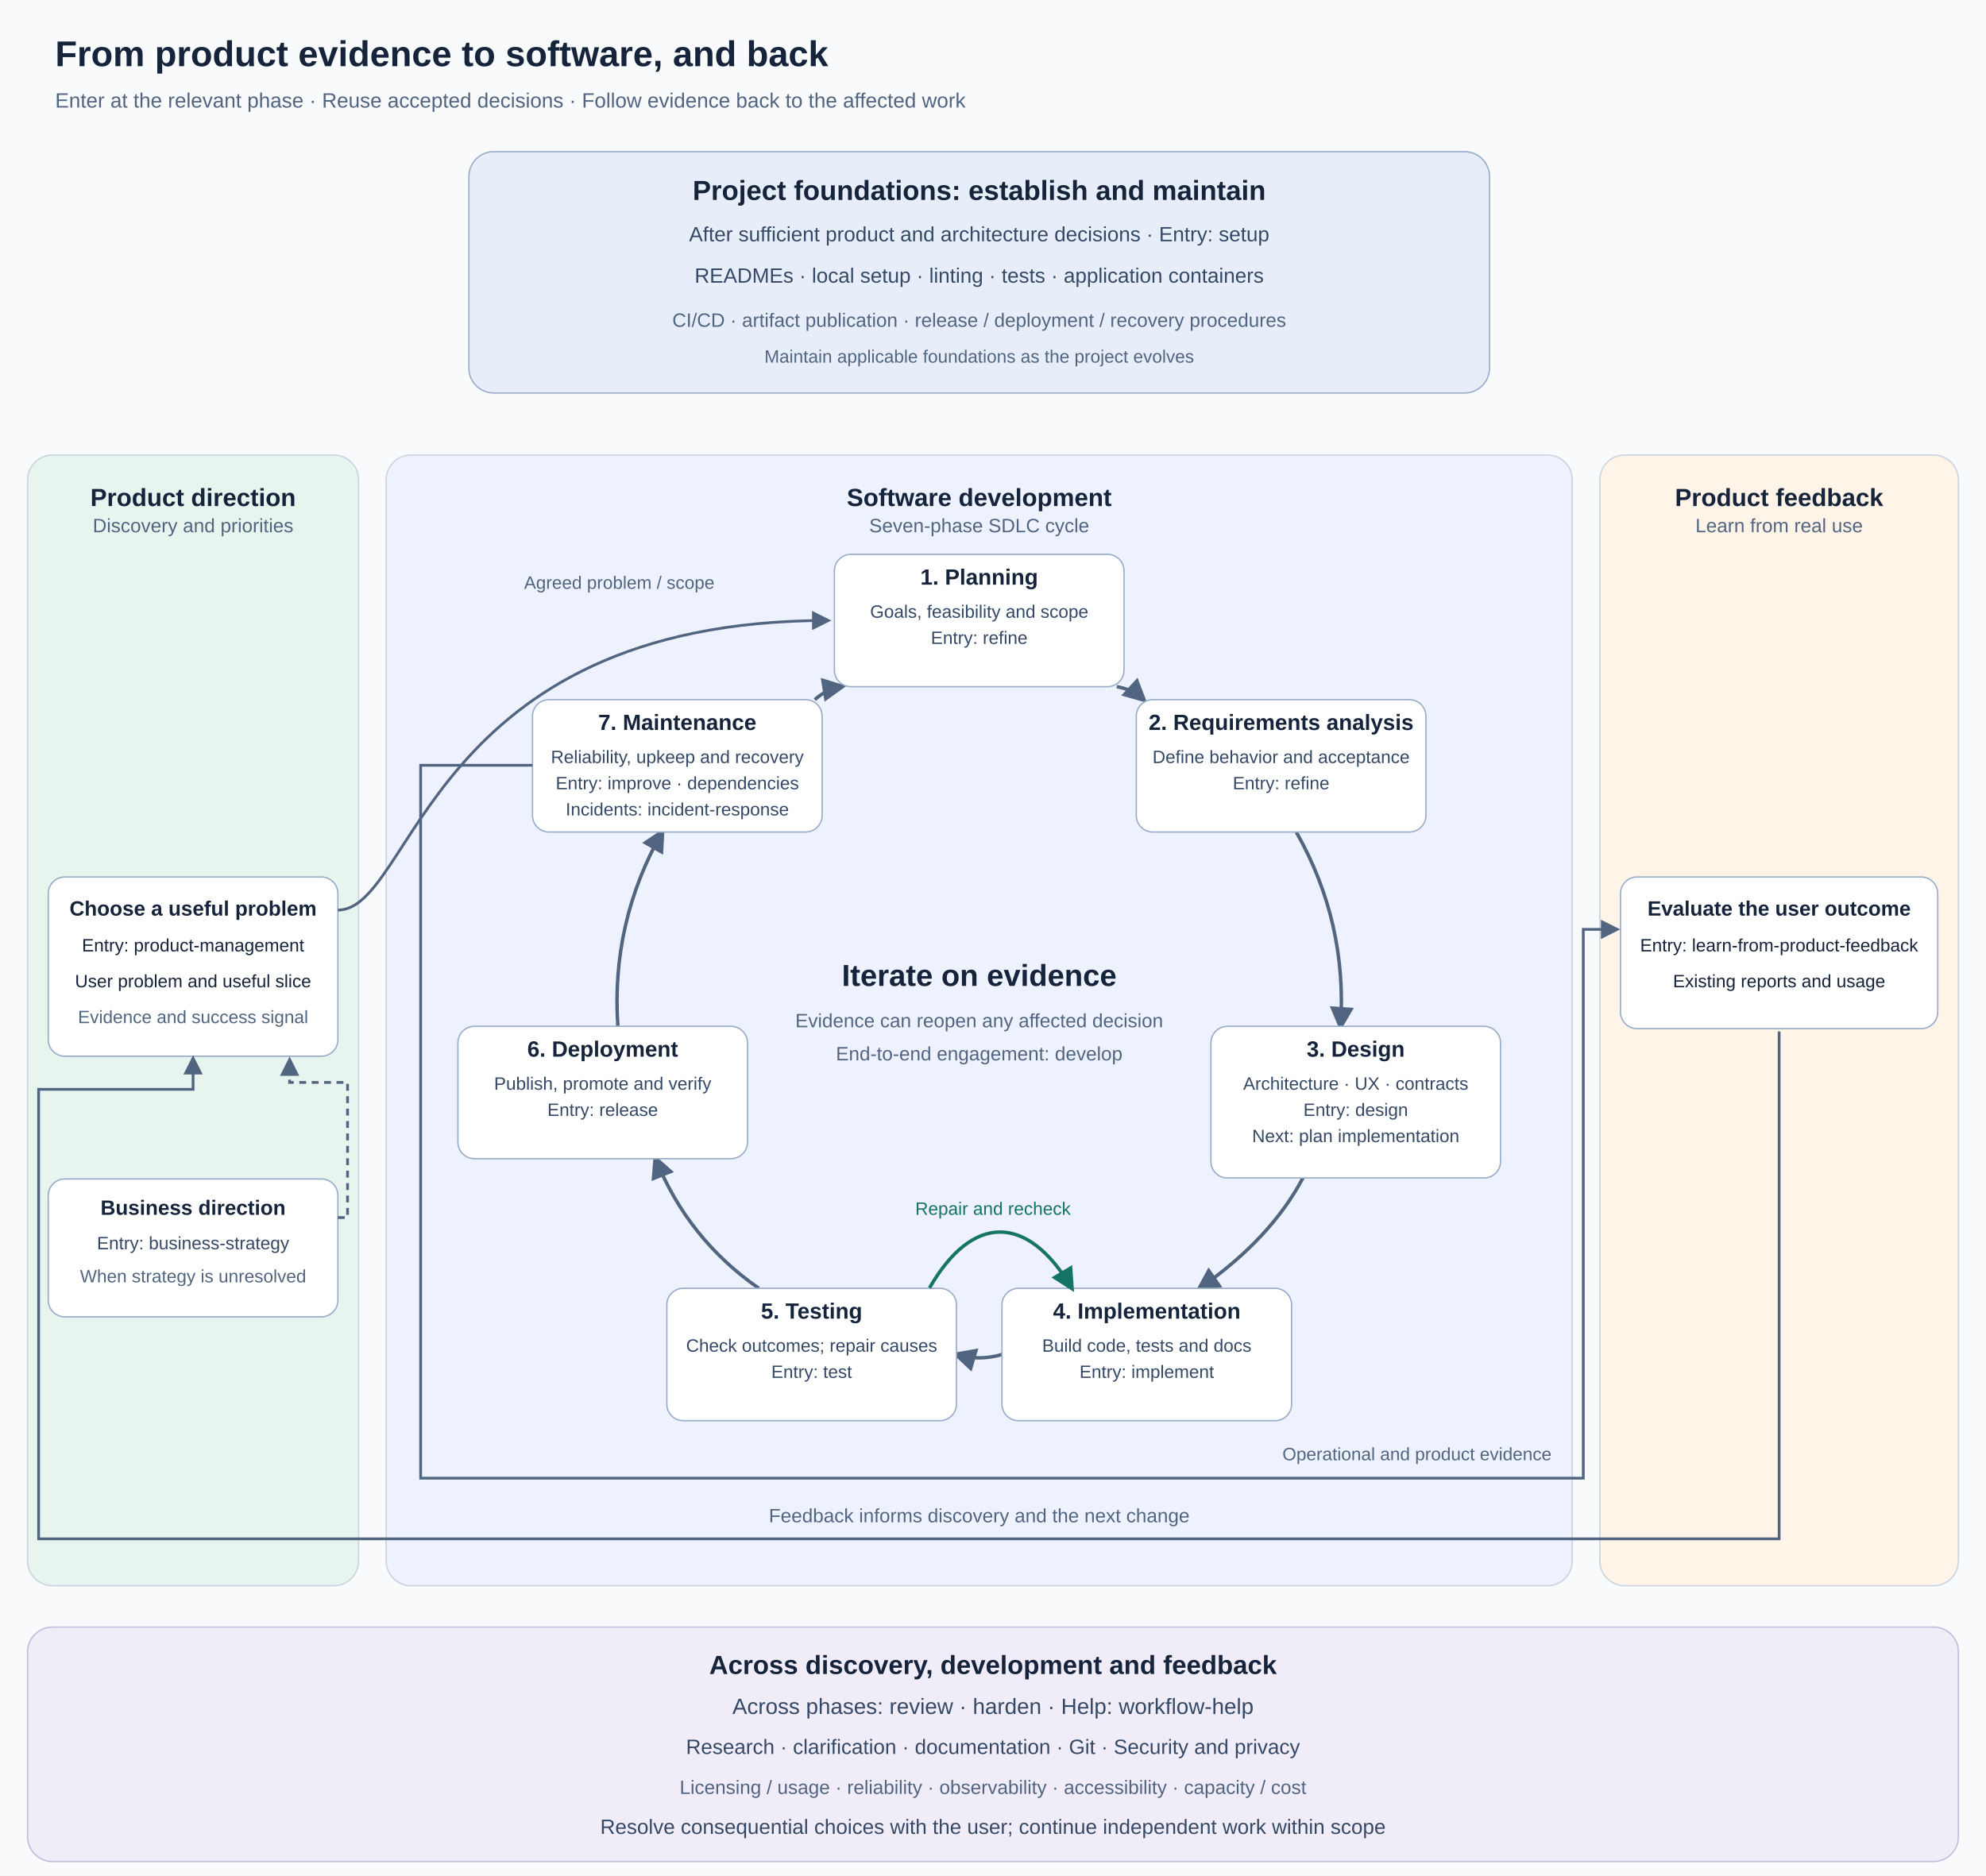
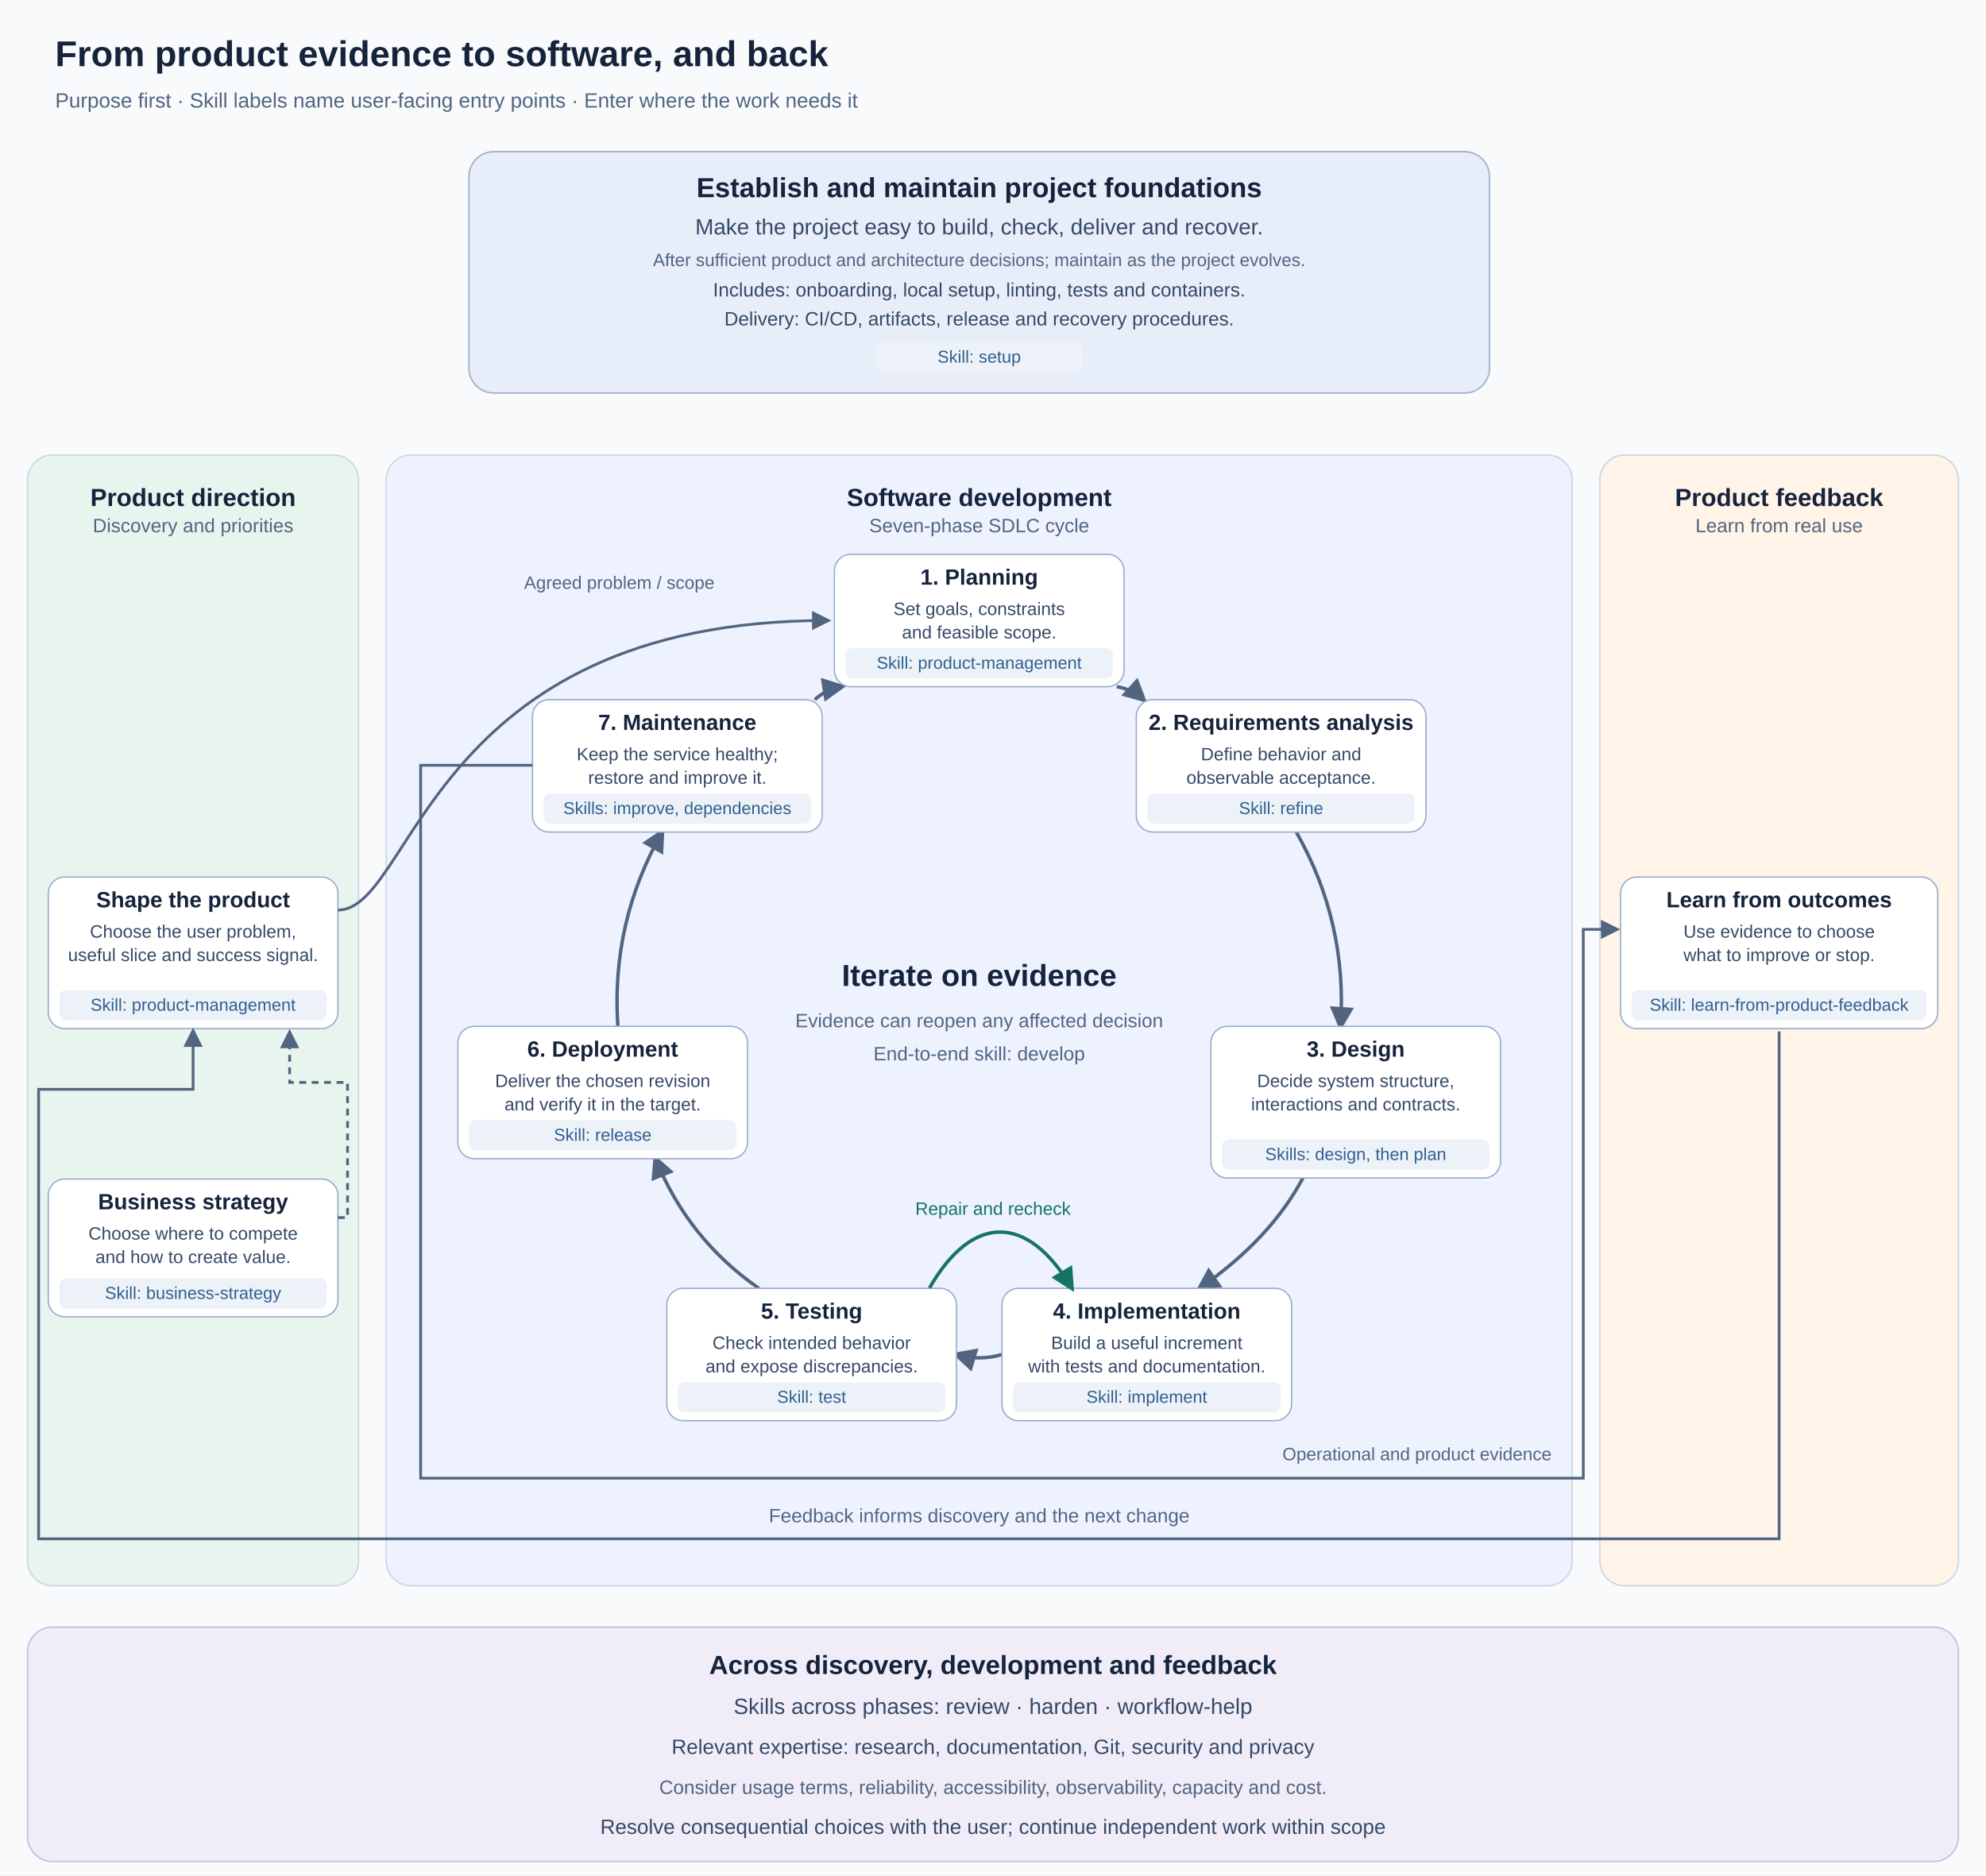
<svg xmlns="http://www.w3.org/2000/svg" viewBox="0 0 1440 1360" role="img" aria-labelledby="title desc">
  <defs>
    <marker id="arrow" viewBox="0 0 10 10" refX="8" refY="5" markerWidth="7" markerHeight="7" orient="auto-start-reverse">
      <path d="M 0 0 L 10 5 L 0 10 z" fill="#526580" />
    </marker>
    <marker id="repair-arrow" viewBox="0 0 10 10" refX="8" refY="5" markerWidth="7" markerHeight="7" orient="auto">
      <path d="M 0 0 L 10 5 L 0 10 z" fill="#157466" />
    </marker>
  </defs>
  <rect width="1440" height="1360" fill="#f8fafc" />
  <g font-family="Arial, Helvetica, sans-serif">
    <text x="40" y="48" font-size="26" font-weight="700" fill="#15233b">From product evidence to software, and back</text>
-     <text x="40" y="78" font-size="15" fill="#526580">Enter at the relevant phase · Reuse accepted decisions · Follow evidence back to the affected work</text>
-     <rect x="340" y="110" width="740" height="175" rx="18" fill="#e8eef9" stroke="#9aaecb" />
-     <text x="710" y="145" text-anchor="middle" font-size="20" font-weight="700" fill="#15233b">Project foundations: establish and maintain</text>
-     <text x="710" y="175" text-anchor="middle" font-size="15" fill="#354966">After sufficient product and architecture decisions · Entry: setup</text>
-     <text x="710" y="205" text-anchor="middle" font-size="15" fill="#354966">READMEs · local setup · linting · tests · application containers</text>
-     <text x="710" y="237" text-anchor="middle" font-size="14" fill="#526580">CI/CD · artifact publication · release / deployment / recovery procedures</text>
-     <text x="710" y="263" text-anchor="middle" font-size="13" fill="#526580">Maintain applicable foundations as the project evolves</text>
+     <text x="40" y="78" font-size="15" fill="#526580">Purpose first · Skill labels name user-facing entry points · Enter where the work needs it</text>
+     <g data-card="true">
+       <rect x="340" y="110" width="740" height="175" rx="18" fill="#e8eef9" stroke="#9aaecb" />
+       <text x="710" y="143" text-anchor="middle" font-size="20" font-weight="700" fill="#15233b">Establish and maintain project foundations</text>
+       <text x="710" y="170" text-anchor="middle" font-size="16" font-weight="400" fill="#354966">Make the project easy to build, check, deliver and recover.</text>
+       <text x="710" y="193" text-anchor="middle" font-size="13" font-weight="400" fill="#526580">After sufficient product and architecture decisions; maintain as the project evolves.</text>
+       <text x="710" y="215" text-anchor="middle" font-size="14" font-weight="400" fill="#354966">Includes: onboarding, local setup, linting, tests and containers.</text>
+       <text x="710" y="236" text-anchor="middle" font-size="14" font-weight="400" fill="#354966">Delivery: CI/CD, artifacts, release and recovery procedures.</text>
+       <g data-skill="true">
+         <rect x="635.0" y="248" width="150" height="22" rx="5" fill="#edf2f8" />
+         <text x="710" y="263" text-anchor="middle" font-size="12.5" font-weight="500" fill="#315f91">Skill: setup</text>
+       </g>
+     </g>
    <g transform="translate(0 220)">
      <rect x="20" y="110" width="240" height="820" rx="18" fill="#e8f5ef" stroke="#cbd5e1" />
      <text x="140.0" y="147" text-anchor="middle" font-size="18" font-weight="700" fill="#15233b">Product direction</text>
      <text x="140.0" y="166" text-anchor="middle" font-size="14" fill="#526580">Discovery and priorities</text>
      <rect x="280" y="110" width="860" height="820" rx="18" fill="#eef2ff" stroke="#cbd5e1" />
      <text x="710.0" y="147" text-anchor="middle" font-size="18" font-weight="700" fill="#15233b">Software development</text>
      <text x="710.0" y="166" text-anchor="middle" font-size="14" fill="#526580">Seven-phase SDLC cycle</text>
      <rect x="1160" y="110" width="260" height="820" rx="18" fill="#fff4e7" stroke="#cbd5e1" />
      <text x="1290.0" y="147" text-anchor="middle" font-size="18" font-weight="700" fill="#15233b">Product feedback</text>
      <text x="1290.0" y="166" text-anchor="middle" font-size="14" fill="#526580">Learn from real use</text>
      <path d="M 809.7 278.0 Q 820.9 279.8 829.2 287.4" fill="none" stroke="#526580" stroke-width="2.5" marker-end="url(#arrow)" />
      <path d="M 939.9 383.4 Q 977.1 449.0 972.0 524.3" fill="none" stroke="#526580" stroke-width="2.5" marker-end="url(#arrow)" />
      <path d="M 944.7 634.3 Q 921.3 678.5 869.8 714.3" fill="none" stroke="#526580" stroke-width="2.5" marker-end="url(#arrow)" />
      <path d="M 726.5 762.3 Q 710.0 767.2 693.5 762.3" fill="none" stroke="#526580" stroke-width="2.5" marker-end="url(#arrow)" />
      <path d="M 550.2 714.3 Q 498.7 678.5 475.3 620.3" fill="none" stroke="#526580" stroke-width="2.5" marker-end="url(#arrow)" />
      <path d="M 448.0 524.3 Q 442.9 449.0 480.1 383.4" fill="none" stroke="#526580" stroke-width="2.5" marker-end="url(#arrow)" />
      <path d="M 590.8 287.4 Q 599.1 279.8 610.3 278.0" fill="none" stroke="#526580" stroke-width="2.5" marker-end="url(#arrow)" />
      <text x="710" y="495" text-anchor="middle" font-size="22" font-weight="700" fill="#15233b">Iterate on evidence</text>
      <text x="710" y="525" text-anchor="middle" font-size="14" fill="#526580">Evidence can reopen any affected decision</text>
-       <text x="710" y="549" text-anchor="middle" font-size="14" fill="#526580">End-to-end engagement: develop</text>
-       <rect x="605" y="182" width="210" height="96" rx="12" fill="white" stroke="#9aaecb" />
-       <text x="710.0" y="204.0" text-anchor="middle" font-size="16" font-weight="700" fill="#15233b">1. Planning</text>
-       <text x="710.0" y="228.0" text-anchor="middle" font-size="13" fill="#354966">Goals, feasibility and scope</text>
-       <text x="710.0" y="247.0" text-anchor="middle" font-size="13" fill="#354966">Entry: refine</text>
-       <rect x="823.9" y="287.4" width="210" height="96" rx="12" fill="white" stroke="#9aaecb" />
-       <text x="928.9" y="309.4" text-anchor="middle" font-size="16" font-weight="700" fill="#15233b">2. Requirements analysis</text>
-       <text x="928.9" y="333.4" text-anchor="middle" font-size="13" fill="#354966">Define behavior and acceptance</text>
-       <text x="928.9" y="352.4" text-anchor="middle" font-size="13" fill="#354966">Entry: refine</text>
-       <rect x="878" y="524.3" width="210" height="110" rx="12" fill="white" stroke="#9aaecb" />
-       <text x="983.0" y="546.3" text-anchor="middle" font-size="16" font-weight="700" fill="#15233b">3. Design</text>
-       <text x="983.0" y="570.3" text-anchor="middle" font-size="13" fill="#354966">Architecture · UX · contracts</text>
-       <text x="983.0" y="589.3" text-anchor="middle" font-size="13" fill="#354966">Entry: design</text>
-       <text x="983.0" y="608.3" text-anchor="middle" font-size="13" fill="#354966">Next: plan implementation</text>
-       <rect x="726.5" y="714.3" width="210" height="96" rx="12" fill="white" stroke="#9aaecb" />
-       <text x="831.5" y="736.3" text-anchor="middle" font-size="16" font-weight="700" fill="#15233b">4. Implementation</text>
-       <text x="831.5" y="760.3" text-anchor="middle" font-size="13" fill="#354966">Build code, tests and docs</text>
-       <text x="831.5" y="779.3" text-anchor="middle" font-size="13" fill="#354966">Entry: implement</text>
-       <rect x="483.5" y="714.3" width="210" height="96" rx="12" fill="white" stroke="#9aaecb" />
-       <text x="588.5" y="736.3" text-anchor="middle" font-size="16" font-weight="700" fill="#15233b">5. Testing</text>
-       <text x="588.5" y="760.3" text-anchor="middle" font-size="13" fill="#354966">Check outcomes; repair causes</text>
-       <text x="588.5" y="779.3" text-anchor="middle" font-size="13" fill="#354966">Entry: test</text>
-       <rect x="332" y="524.3" width="210" height="96" rx="12" fill="white" stroke="#9aaecb" />
-       <text x="437.0" y="546.3" text-anchor="middle" font-size="16" font-weight="700" fill="#15233b">6. Deployment</text>
-       <text x="437.0" y="570.3" text-anchor="middle" font-size="13" fill="#354966">Publish, promote and verify</text>
-       <text x="437.0" y="589.3" text-anchor="middle" font-size="13" fill="#354966">Entry: release</text>
-       <rect x="386.1" y="287.4" width="210" height="96" rx="12" fill="white" stroke="#9aaecb" />
-       <text x="491.1" y="309.4" text-anchor="middle" font-size="16" font-weight="700" fill="#15233b">7. Maintenance</text>
-       <text x="491.1" y="333.4" text-anchor="middle" font-size="13" fill="#354966">Reliability, upkeep and recovery</text>
-       <text x="491.1" y="352.4" text-anchor="middle" font-size="13" fill="#354966">Entry: improve · dependencies</text>
-       <text x="491.1" y="371.4" text-anchor="middle" font-size="13" fill="#354966">Incidents: incident-response</text>
+       <text x="710" y="549" text-anchor="middle" font-size="14" fill="#526580">End-to-end skill: develop</text>
+       <g data-card="true">
+         <rect x="605" y="182" width="210" height="96" rx="12" fill="white" stroke="#9aaecb" />
+         <text x="710.0" y="204" text-anchor="middle" font-size="16" font-weight="700" fill="#15233b">1. Planning</text>
+         <text x="710.0" y="226" text-anchor="middle" font-size="13" font-weight="400" fill="#354966">Set goals, constraints</text>
+         <text x="710.0" y="243" text-anchor="middle" font-size="13" font-weight="400" fill="#354966">and feasible scope.</text>
+         <g data-skill="true">
+           <rect x="613.0" y="250" width="194" height="22" rx="5" fill="#edf2f8" />
+           <text x="710.0" y="265" text-anchor="middle" font-size="12.5" font-weight="500" fill="#315f91">Skill: product-management</text>
+         </g>
+       </g>
+       <g data-card="true">
+         <rect x="823.9" y="287.4" width="210" height="96" rx="12" fill="white" stroke="#9aaecb" />
+         <text x="928.9" y="309.4" text-anchor="middle" font-size="16" font-weight="700" fill="#15233b">2. Requirements analysis</text>
+         <text x="928.9" y="331.4" text-anchor="middle" font-size="13" font-weight="400" fill="#354966">Define behavior and</text>
+         <text x="928.9" y="348.4" text-anchor="middle" font-size="13" font-weight="400" fill="#354966">observable acceptance.</text>
+         <g data-skill="true">
+           <rect x="831.9" y="355.4" width="194" height="22" rx="5" fill="#edf2f8" />
+           <text x="928.9" y="370.4" text-anchor="middle" font-size="12.5" font-weight="500" fill="#315f91">Skill: refine</text>
+         </g>
+       </g>
+       <g data-card="true">
+         <rect x="878" y="524.3" width="210" height="110" rx="12" fill="white" stroke="#9aaecb" />
+         <text x="983.0" y="546.3" text-anchor="middle" font-size="16" font-weight="700" fill="#15233b">3. Design</text>
+         <text x="983.0" y="568.3" text-anchor="middle" font-size="13" font-weight="400" fill="#354966">Decide system structure,</text>
+         <text x="983.0" y="585.3" text-anchor="middle" font-size="13" font-weight="400" fill="#354966">interactions and contracts.</text>
+         <g data-skill="true">
+           <rect x="886.0" y="606.3" width="194" height="22" rx="5" fill="#edf2f8" />
+           <text x="983.0" y="621.3" text-anchor="middle" font-size="12.5" font-weight="500" fill="#315f91">Skills: design, then plan</text>
+         </g>
+       </g>
+       <g data-card="true">
+         <rect x="726.5" y="714.3" width="210" height="96" rx="12" fill="white" stroke="#9aaecb" />
+         <text x="831.5" y="736.3" text-anchor="middle" font-size="16" font-weight="700" fill="#15233b">4. Implementation</text>
+         <text x="831.5" y="758.3" text-anchor="middle" font-size="13" font-weight="400" fill="#354966">Build a useful increment</text>
+         <text x="831.5" y="775.3" text-anchor="middle" font-size="13" font-weight="400" fill="#354966">with tests and documentation.</text>
+         <g data-skill="true">
+           <rect x="734.5" y="782.3" width="194" height="22" rx="5" fill="#edf2f8" />
+           <text x="831.5" y="797.3" text-anchor="middle" font-size="12.5" font-weight="500" fill="#315f91">Skill: implement</text>
+         </g>
+       </g>
+       <g data-card="true">
+         <rect x="483.5" y="714.3" width="210" height="96" rx="12" fill="white" stroke="#9aaecb" />
+         <text x="588.5" y="736.3" text-anchor="middle" font-size="16" font-weight="700" fill="#15233b">5. Testing</text>
+         <text x="588.5" y="758.3" text-anchor="middle" font-size="13" font-weight="400" fill="#354966">Check intended behavior</text>
+         <text x="588.5" y="775.3" text-anchor="middle" font-size="13" font-weight="400" fill="#354966">and expose discrepancies.</text>
+         <g data-skill="true">
+           <rect x="491.5" y="782.3" width="194" height="22" rx="5" fill="#edf2f8" />
+           <text x="588.5" y="797.3" text-anchor="middle" font-size="12.5" font-weight="500" fill="#315f91">Skill: test</text>
+         </g>
+       </g>
+       <g data-card="true">
+         <rect x="332" y="524.3" width="210" height="96" rx="12" fill="white" stroke="#9aaecb" />
+         <text x="437.0" y="546.3" text-anchor="middle" font-size="16" font-weight="700" fill="#15233b">6. Deployment</text>
+         <text x="437.0" y="568.3" text-anchor="middle" font-size="13" font-weight="400" fill="#354966">Deliver the chosen revision</text>
+         <text x="437.0" y="585.3" text-anchor="middle" font-size="13" font-weight="400" fill="#354966">and verify it in the target.</text>
+         <g data-skill="true">
+           <rect x="340.0" y="592.3" width="194" height="22" rx="5" fill="#edf2f8" />
+           <text x="437.0" y="607.3" text-anchor="middle" font-size="12.5" font-weight="500" fill="#315f91">Skill: release</text>
+         </g>
+       </g>
+       <g data-card="true">
+         <rect x="386.1" y="287.4" width="210" height="96" rx="12" fill="white" stroke="#9aaecb" />
+         <text x="491.1" y="309.4" text-anchor="middle" font-size="16" font-weight="700" fill="#15233b">7. Maintenance</text>
+         <text x="491.1" y="331.4" text-anchor="middle" font-size="13" font-weight="400" fill="#354966">Keep the service healthy;</text>
+         <text x="491.1" y="348.4" text-anchor="middle" font-size="13" font-weight="400" fill="#354966">restore and improve it.</text>
+         <g data-skill="true">
+           <rect x="394.1" y="355.4" width="194" height="22" rx="5" fill="#edf2f8" />
+           <text x="491.1" y="370.4" text-anchor="middle" font-size="12.5" font-weight="500" fill="#315f91">Skills: improve, dependencies</text>
+         </g>
+       </g>
      <path d="M 674 714 C 705 660 745 660 777 714" fill="none" stroke="#157466" stroke-width="2.5" marker-end="url(#repair-arrow)" />
      <text x="720" y="661" text-anchor="middle" font-size="13" fill="#157466">Repair and recheck</text>
-       <rect x="35" y="416" width="210" height="130" rx="12" fill="white" stroke="#9aaecb" />
-       <text x="140.0" y="444" text-anchor="middle" font-size="15" fill="#15233b" font-weight="700">Choose a useful problem</text>
-       <text x="140.0" y="470" text-anchor="middle" font-size="13" fill="#15233b" font-weight="400">Entry: product-management</text>
-       <text x="140.0" y="496" text-anchor="middle" font-size="13" fill="#15233b" font-weight="400">User problem and useful slice</text>
-       <text x="140" y="522" text-anchor="middle" font-size="13" fill="#526580">Evidence and success signal</text>
-       <rect x="35" y="635" width="210" height="100" rx="12" fill="white" stroke="#9aaecb" />
-       <text x="140" y="661" text-anchor="middle" font-size="15" font-weight="700" fill="#15233b">Business direction</text>
-       <text x="140" y="686" text-anchor="middle" font-size="13" fill="#354966">Entry: business-strategy</text>
-       <text x="140" y="710" text-anchor="middle" font-size="13" fill="#526580">When strategy is unresolved</text>
-       <path d="M 245 663 H 252 V 565 H 210 V 549" fill="none" stroke="#526580" stroke-width="2" stroke-dasharray="5 4" marker-end="url(#arrow)" />
-       <rect x="1175" y="416" width="230" height="110" rx="12" fill="white" stroke="#9aaecb" />
-       <text x="1290.0" y="444" text-anchor="middle" font-size="15" fill="#15233b" font-weight="700">Evaluate the user outcome</text>
-       <text x="1290.0" y="470" text-anchor="middle" font-size="13" fill="#15233b" font-weight="400">Entry: learn-from-product-feedback</text>
-       <text x="1290.0" y="496" text-anchor="middle" font-size="13" fill="#15233b" font-weight="400">Existing reports and usage</text>
+       <g data-card="true">
+         <rect x="35" y="416" width="210" height="110" rx="12" fill="white" stroke="#9aaecb" />
+         <text x="140.0" y="438" text-anchor="middle" font-size="16" font-weight="700" fill="#15233b">Shape the product</text>
+         <text x="140.0" y="460" text-anchor="middle" font-size="13" font-weight="400" fill="#354966">Choose the user problem,</text>
+         <text x="140.0" y="477" text-anchor="middle" font-size="13" font-weight="400" fill="#354966">useful slice and success signal.</text>
+         <g data-skill="true">
+           <rect x="43.0" y="498" width="194" height="22" rx="5" fill="#edf2f8" />
+           <text x="140.0" y="513" text-anchor="middle" font-size="12.5" font-weight="500" fill="#315f91">Skill: product-management</text>
+         </g>
+       </g>
+       <g data-card="true">
+         <rect x="35" y="635" width="210" height="100" rx="12" fill="white" stroke="#9aaecb" />
+         <text x="140.0" y="657" text-anchor="middle" font-size="16" font-weight="700" fill="#15233b">Business strategy</text>
+         <text x="140.0" y="679" text-anchor="middle" font-size="13" font-weight="400" fill="#354966">Choose where to compete</text>
+         <text x="140.0" y="696" text-anchor="middle" font-size="13" font-weight="400" fill="#354966">and how to create value.</text>
+         <g data-skill="true">
+           <rect x="43.0" y="707" width="194" height="22" rx="5" fill="#edf2f8" />
+           <text x="140.0" y="722" text-anchor="middle" font-size="12.5" font-weight="500" fill="#315f91">Skill: business-strategy</text>
+         </g>
+       </g>
+       <path d="M 245 663 H 252 V 565 H 210 V 529" fill="none" stroke="#526580" stroke-width="2" stroke-dasharray="5 4" marker-end="url(#arrow)" />
+       <g data-card="true">
+         <rect x="1175" y="416" width="230" height="110" rx="12" fill="white" stroke="#9aaecb" />
+         <text x="1290.0" y="438" text-anchor="middle" font-size="16" font-weight="700" fill="#15233b">Learn from outcomes</text>
+         <text x="1290.0" y="460" text-anchor="middle" font-size="13" font-weight="400" fill="#354966">Use evidence to choose</text>
+         <text x="1290.0" y="477" text-anchor="middle" font-size="13" font-weight="400" fill="#354966">what to improve or stop.</text>
+         <g data-skill="true">
+           <rect x="1183.0" y="498" width="214" height="22" rx="5" fill="#edf2f8" />
+           <text x="1290.0" y="513" text-anchor="middle" font-size="12.5" font-weight="500" fill="#315f91">Skill: learn-from-product-feedback</text>
+         </g>
+       </g>
      <path d="M 245 440 C 300 440 310 230 600 230" fill="none" stroke="#526580" stroke-width="2" marker-end="url(#arrow)" />
      <text x="380" y="207" font-size="13" fill="#526580">Agreed problem / scope</text>
      <path d="M 386 335 H 305 V 852 H 1148 V 454 H 1172" fill="none" stroke="#526580" stroke-width="2" marker-end="url(#arrow)" />
      <text x="1125" y="839" text-anchor="end" font-size="13" fill="#526580">Operational and product evidence</text>
-       <path d="M 1290 528 V 896 H 28 V 570 H 140 V 548" fill="none" stroke="#526580" stroke-width="2" marker-end="url(#arrow)" />
+       <path d="M 1290 528 V 896 H 28 V 570 H 140 V 528" fill="none" stroke="#526580" stroke-width="2" marker-end="url(#arrow)" />
      <text x="710" y="884" text-anchor="middle" font-size="14" fill="#526580">Feedback informs discovery and the next change</text>
    </g>
    <rect x="20" y="1180" width="1400" height="170" rx="18" fill="#f0edf9" stroke="#c4bddb" />
    <text x="720" y="1214" text-anchor="middle" font-size="19" font-weight="700" fill="#15233b">Across discovery, development and feedback</text>
-     <text x="720" y="1243" text-anchor="middle" font-size="16" fill="#354966">Across phases: review · harden · Help: workflow-help</text>
-     <text x="720" y="1272" text-anchor="middle" font-size="15" fill="#354966">Research · clarification · documentation · Git · Security and privacy</text>
-     <text x="720" y="1301" text-anchor="middle" font-size="14" fill="#526580">Licensing / usage · reliability · observability · accessibility · capacity / cost</text>
+     <text x="720" y="1243" text-anchor="middle" font-size="16" fill="#354966">Skills across phases: review · harden · workflow-help</text>
+     <text x="720" y="1272" text-anchor="middle" font-size="15" fill="#354966">Relevant expertise: research, documentation, Git, security and privacy</text>
+     <text x="720" y="1301" text-anchor="middle" font-size="14" fill="#526580">Consider usage terms, reliability, accessibility, observability, capacity and cost.</text>
    <text x="720" y="1330" text-anchor="middle" font-size="15" fill="#354966">Resolve consequential choices with the user; continue independent work within scope</text>
  </g>
</svg>
